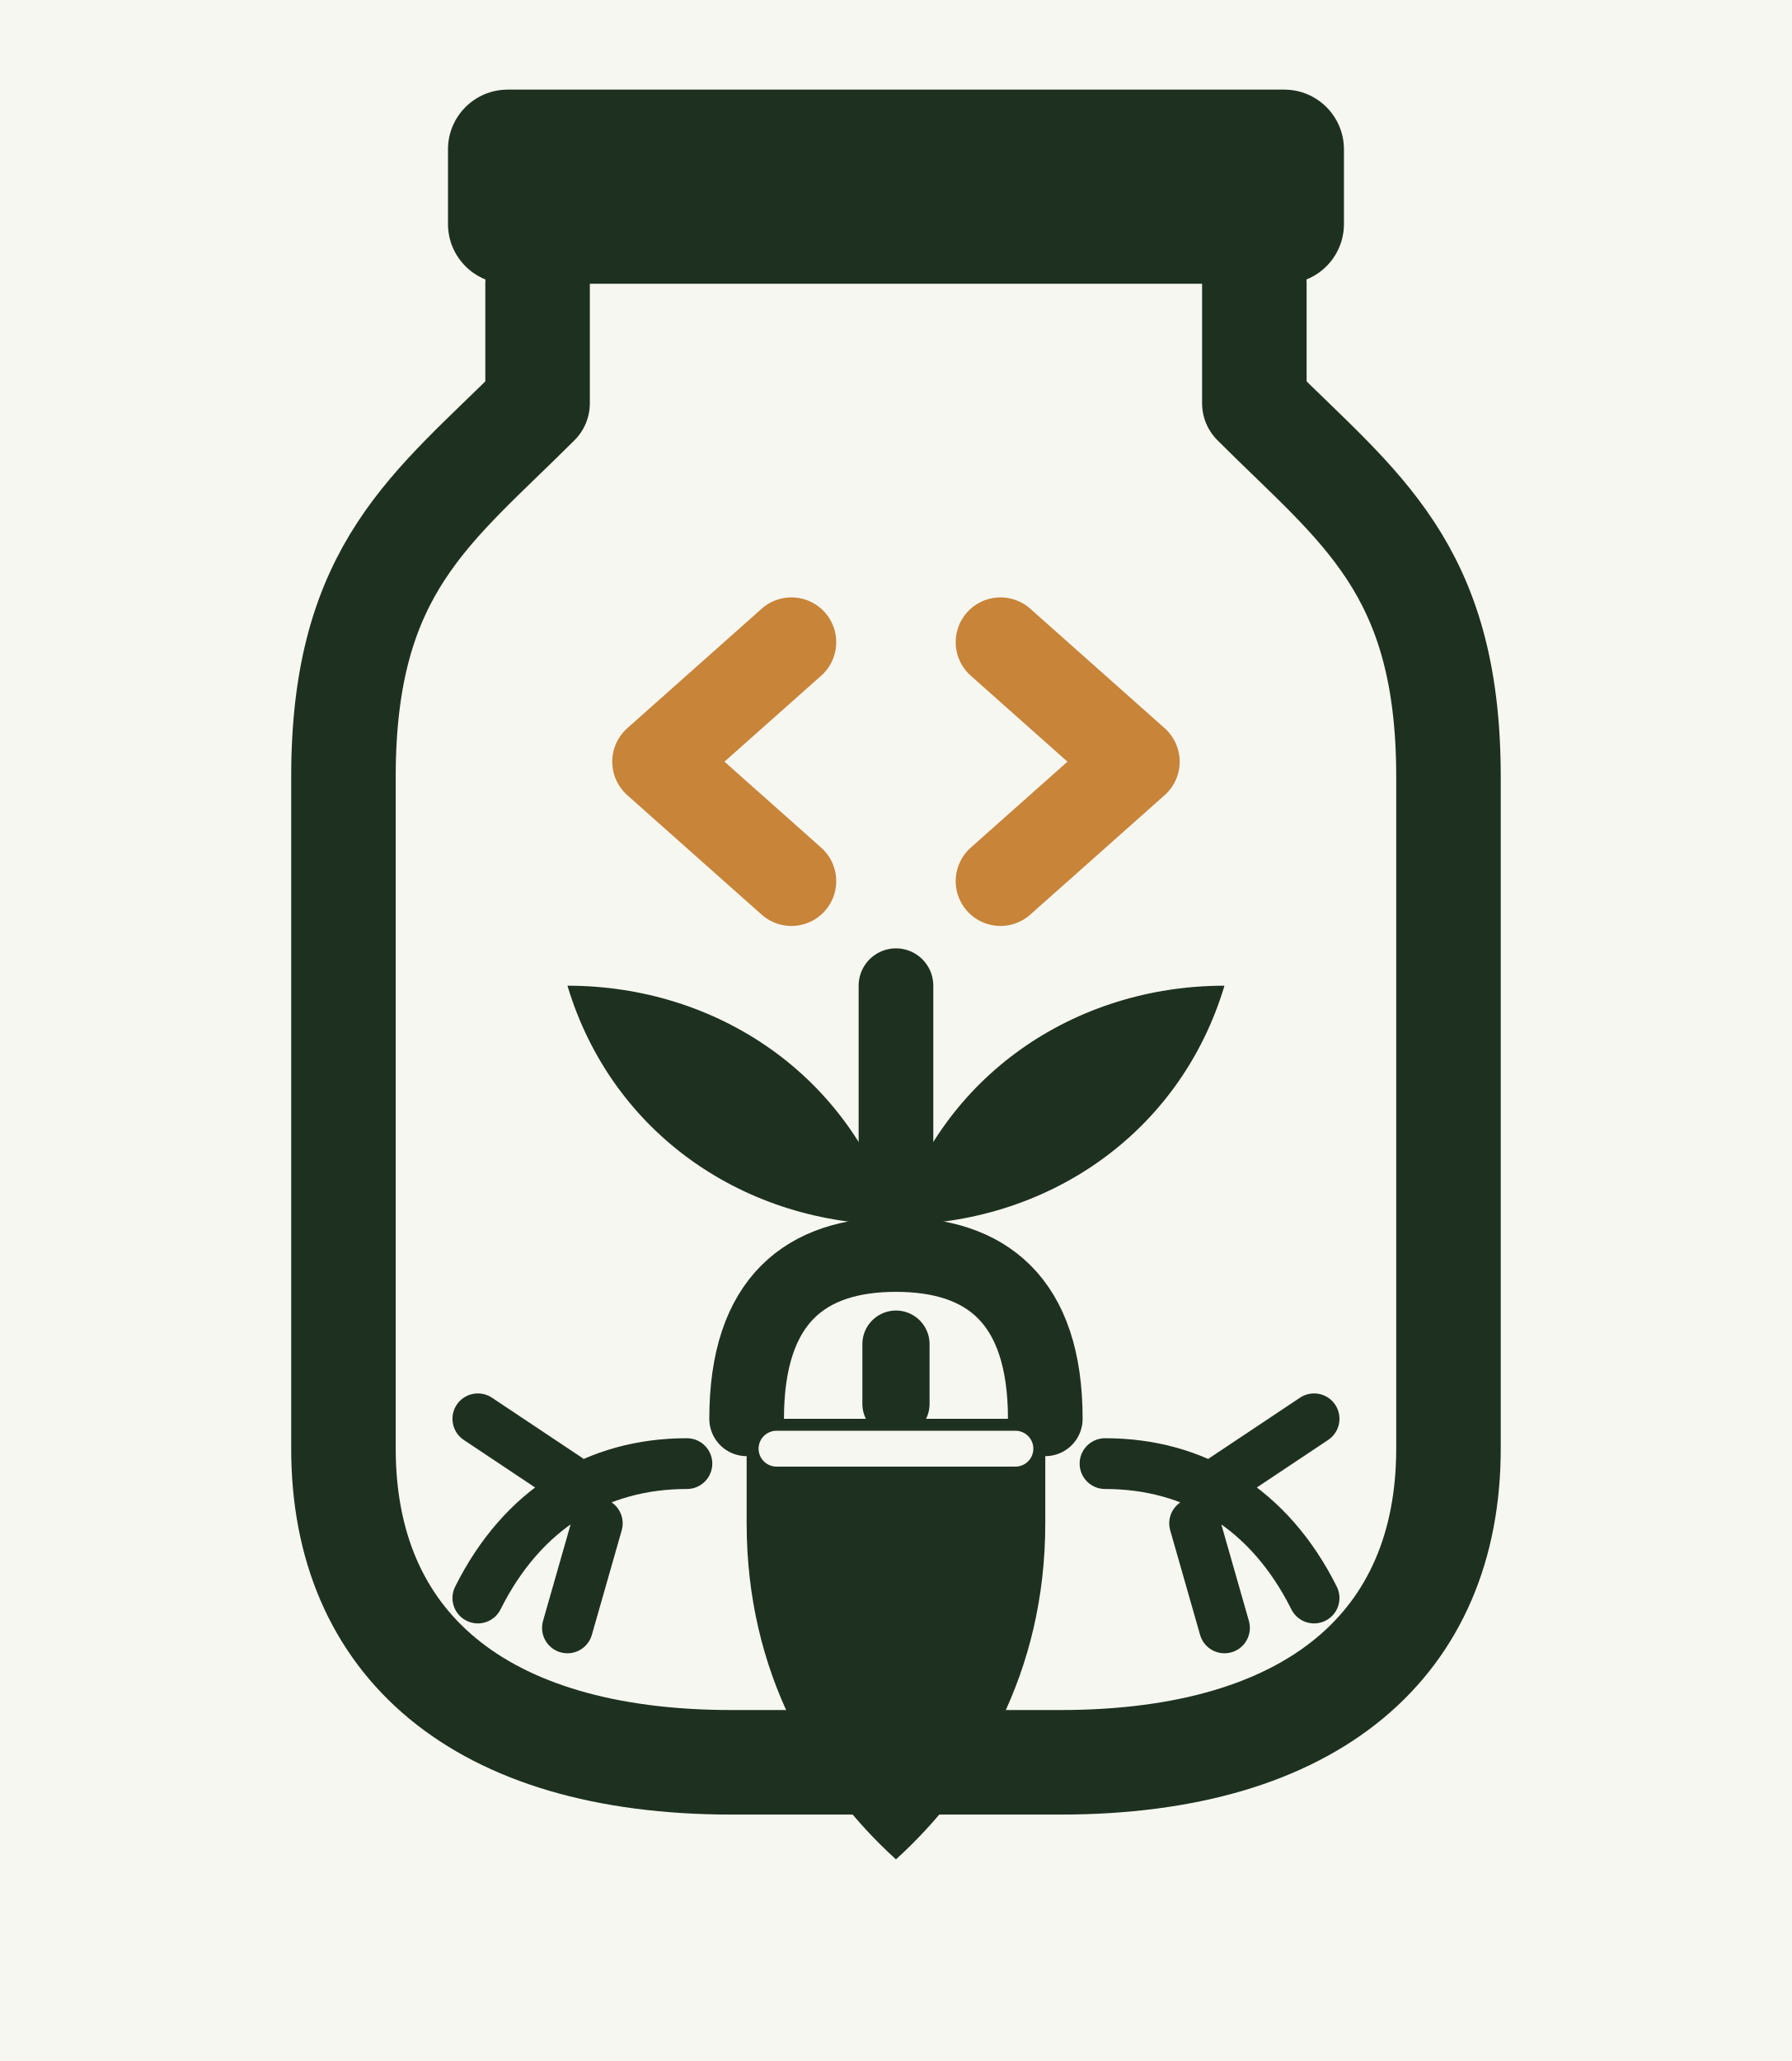
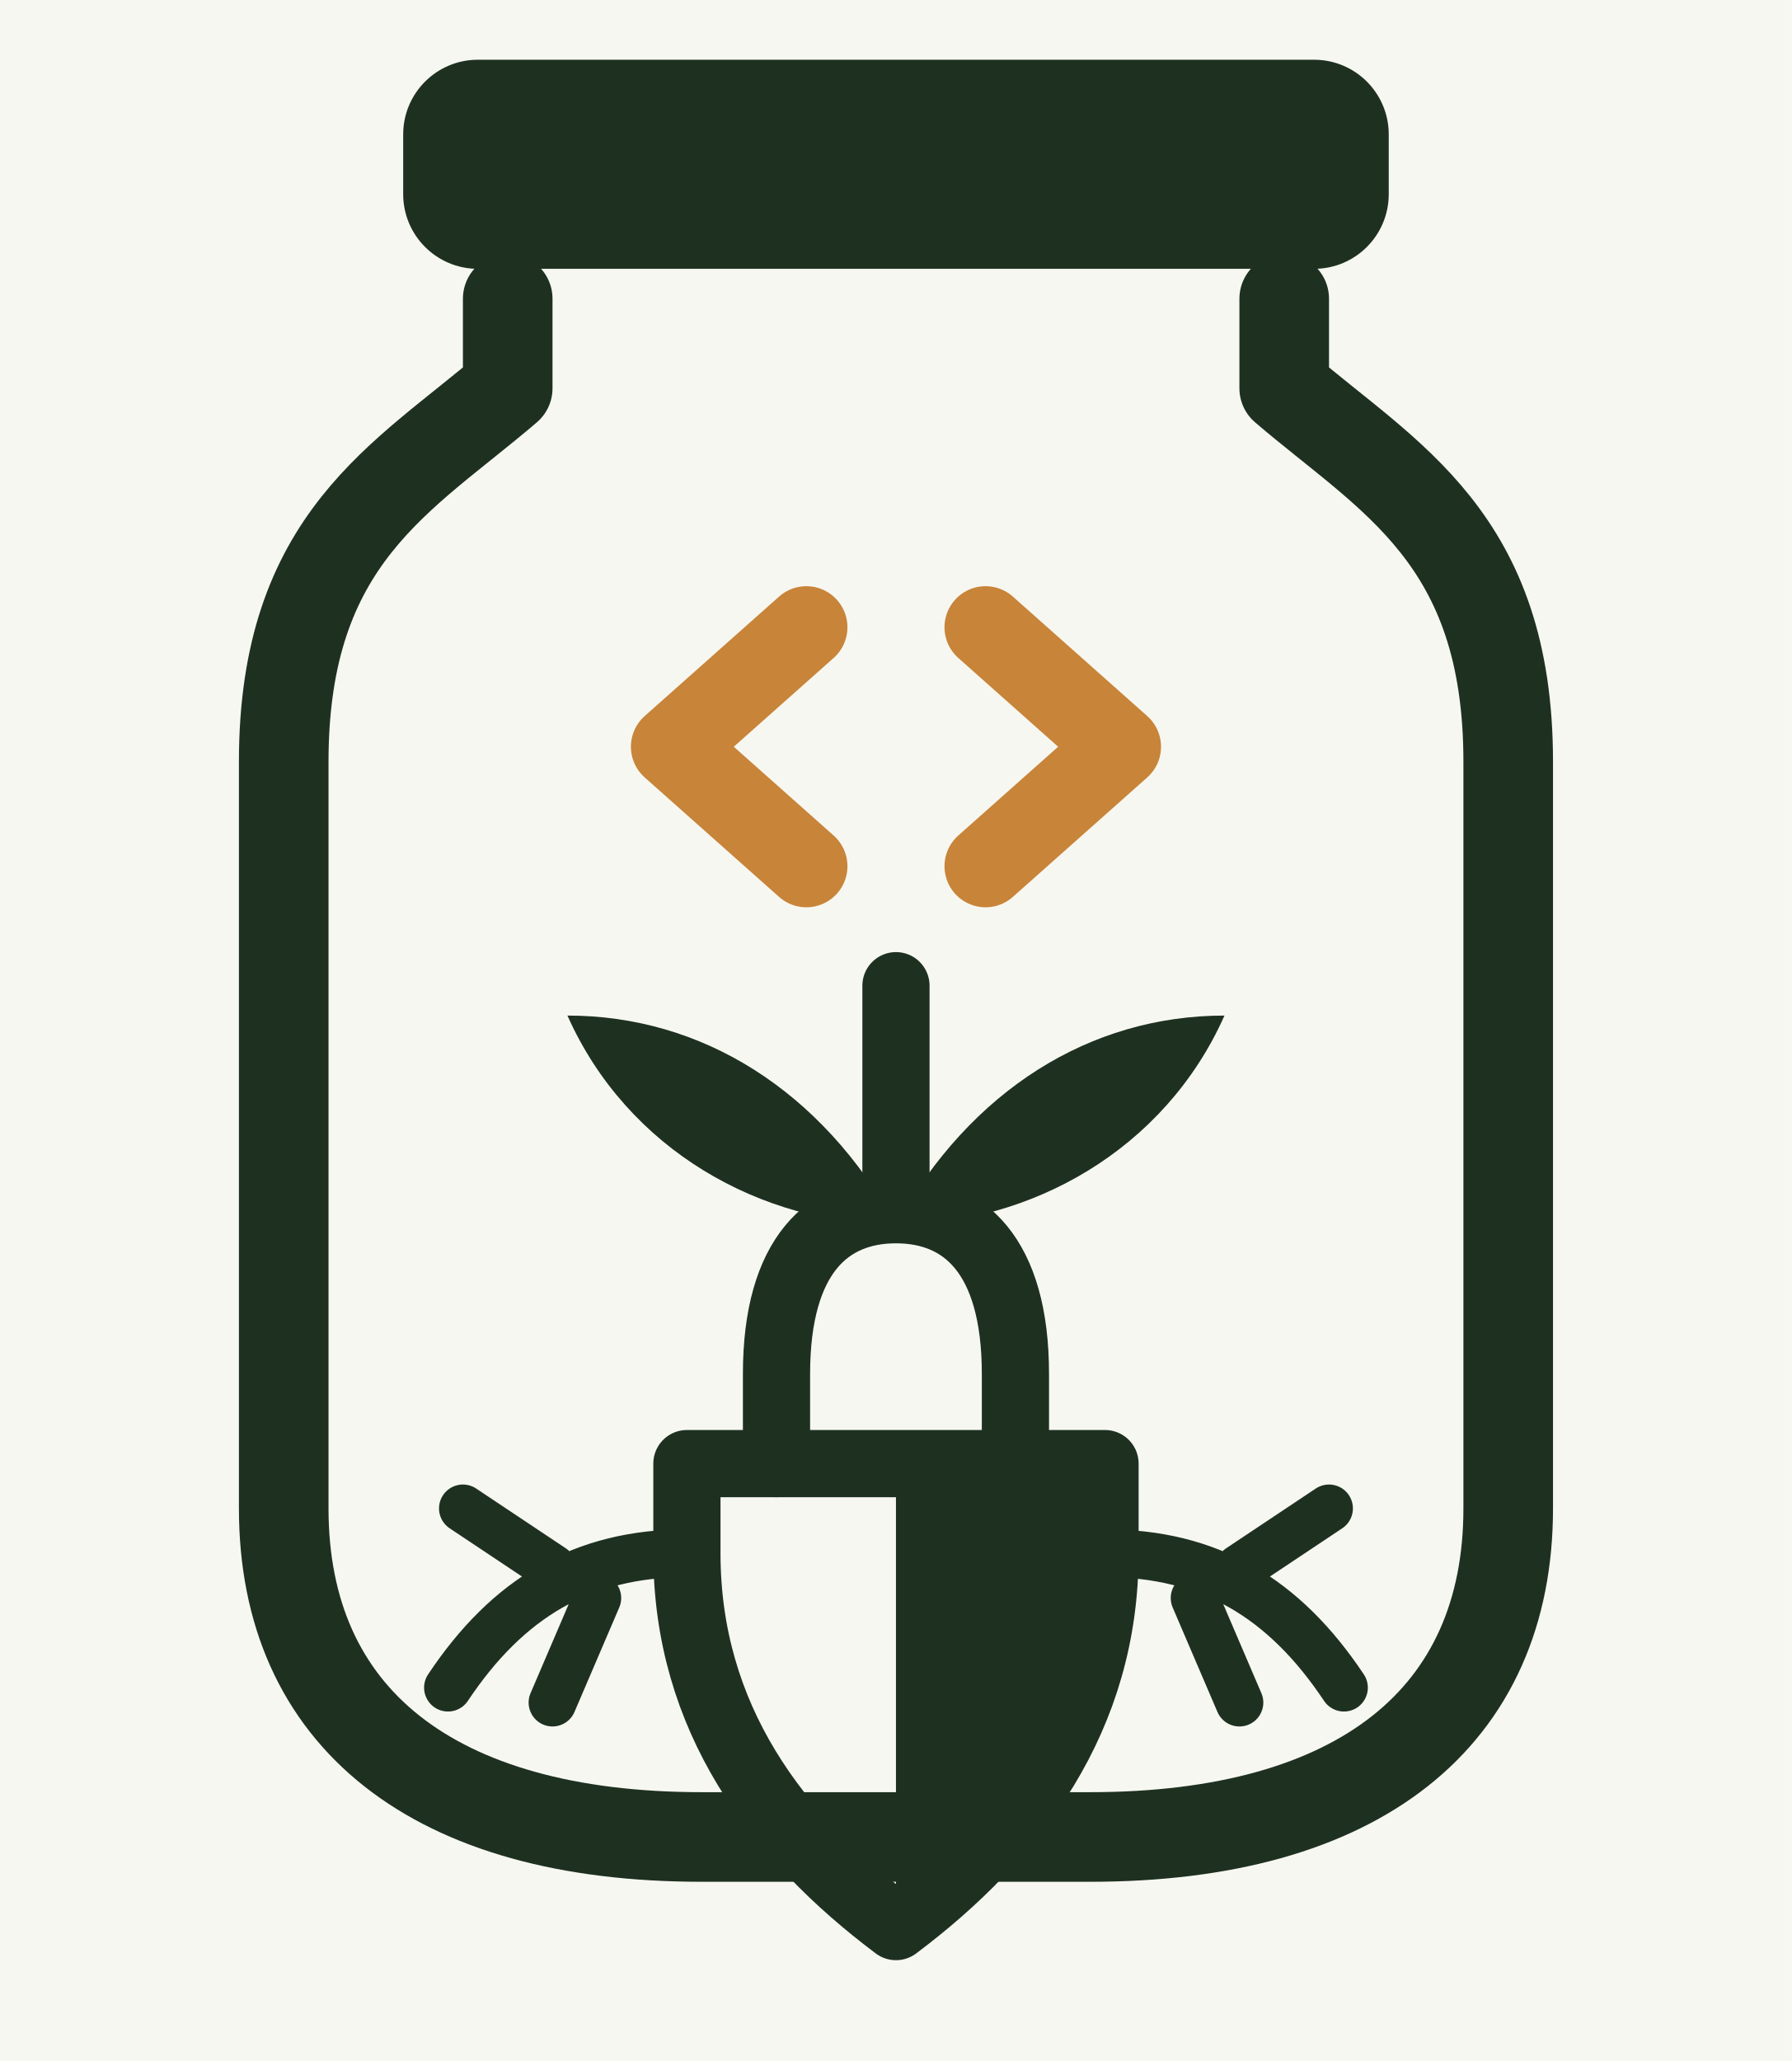
<svg xmlns="http://www.w3.org/2000/svg" viewBox="0 0 120 138" fill="none">
  <rect width="120" height="138" fill="#f7f7f1" />
-   <rect x="30" y="6" width="60" height="13" rx="4" fill="#1e3120" />
-   <path d="M36 19v8c-7 7-13 11-13 25v45c0 13 9 21 26 21h22c17 0 26-8 26-21V52c0-14-6-18-13-25v-8" stroke="#1e3120" stroke-width="7" stroke-linecap="round" stroke-linejoin="round" />
-   <path d="M45 31h14M30 51c-2 4-2 8-2 11" stroke="#f7f7f1" stroke-width="2.6" stroke-linecap="round" />
-   <path d="M53 43l-9 8 9 8M67 43l9 8-9 8" stroke="#c88439" stroke-width="6" stroke-linecap="round" stroke-linejoin="round" />
-   <path d="M60 66v16" stroke="#1e3120" stroke-width="5" stroke-linecap="round" />
-   <path d="M60 82c-10 0-19-6-22-16 10 0 19 6 22 16z" fill="#1e3120" />
-   <path d="M60 82c10 0 19-6 22-16-10 0-19 6-22 16z" fill="#1e3120" />
-   <path d="M46 98c-6 0-11 3-14 9M38 99l-6-4M40 102l-2 7" stroke="#1e3120" stroke-width="3.4" stroke-linecap="round" stroke-linejoin="round" />
-   <path d="M74 98c6 0 11 3 14 9M82 99l6-4M80 102l2 7" stroke="#1e3120" stroke-width="3.4" stroke-linecap="round" stroke-linejoin="round" />
-   <path d="M60 94v-4" stroke="#1e3120" stroke-width="4.5" stroke-linecap="round" />
-   <path d="M50 95c0-8 4-11 10-11s10 3 10 11" stroke="#1e3120" stroke-width="5" stroke-linecap="round" />
-   <path d="M50 95h20v7c0 10-4.5 17.5-10 22.5-5.5-5-10-12.5-10-22.5v-7z" fill="#1e3120" />
-   <path d="M52 97h16" stroke="#f7f7f1" stroke-width="2.4" stroke-linecap="round" />
+   <rect x="27" y="4" width="66" height="14" rx="5" fill="#1e3120" />
+   <path d="M34 20v6c-7 6-15 10-15 25v50c0 14 10 22 28 22h26c18 0 28-8 28-22V51c0-15-8-19-15-25v-6" stroke="#1e3120" stroke-width="6" stroke-linecap="round" stroke-linejoin="round" />
+   <path d="M44 31h18M74 31h3" stroke="#f7f7f1" stroke-width="3" stroke-linecap="round" />
+   <path d="M28 49c-3 4-3 9-3 14M25 68v3" stroke="#f7f7f1" stroke-width="3" stroke-linecap="round" />
+   <path d="M54 42l-9 8 9 8M66 42l9 8-9 8" stroke="#c88439" stroke-width="5.5" stroke-linecap="round" stroke-linejoin="round" />
+   <path d="M60 66V80" stroke="#1e3120" stroke-width="4.5" stroke-linecap="round" />
+   <path d="M60 82C51 82 42 77 38 68c9 0 17 5 22 14z" fill="#1e3120" />
+   <path d="M60 82c9 0 18-5 22-14-9 0-17 5-22 14z" fill="#1e3120" />
+   <path d="M46 104c-7 0-12 3-16 9M37 105l-6-4M40 107l-3 7" stroke="#1e3120" stroke-width="3.2" stroke-linecap="round" stroke-linejoin="round" />
+   <path d="M74 104c7 0 12 3 16 9M83 105l6-4M80 107l3 7" stroke="#1e3120" stroke-width="3.2" stroke-linecap="round" stroke-linejoin="round" />
+   <path d="M52 98v-6c0-8 3.5-11 8-11s8 3 8 11v6" stroke="#1e3120" stroke-width="4.5" stroke-linecap="round" />
+   <path d="M60 98h14v6c0 11-6 19-14 25z" fill="#1e3120" />
+   <path d="M46 98h28v6c0 11-6 19-14 25-8-6-14-14-14-25v-6z" stroke="#1e3120" stroke-width="4.5" stroke-linejoin="round" />
</svg>
